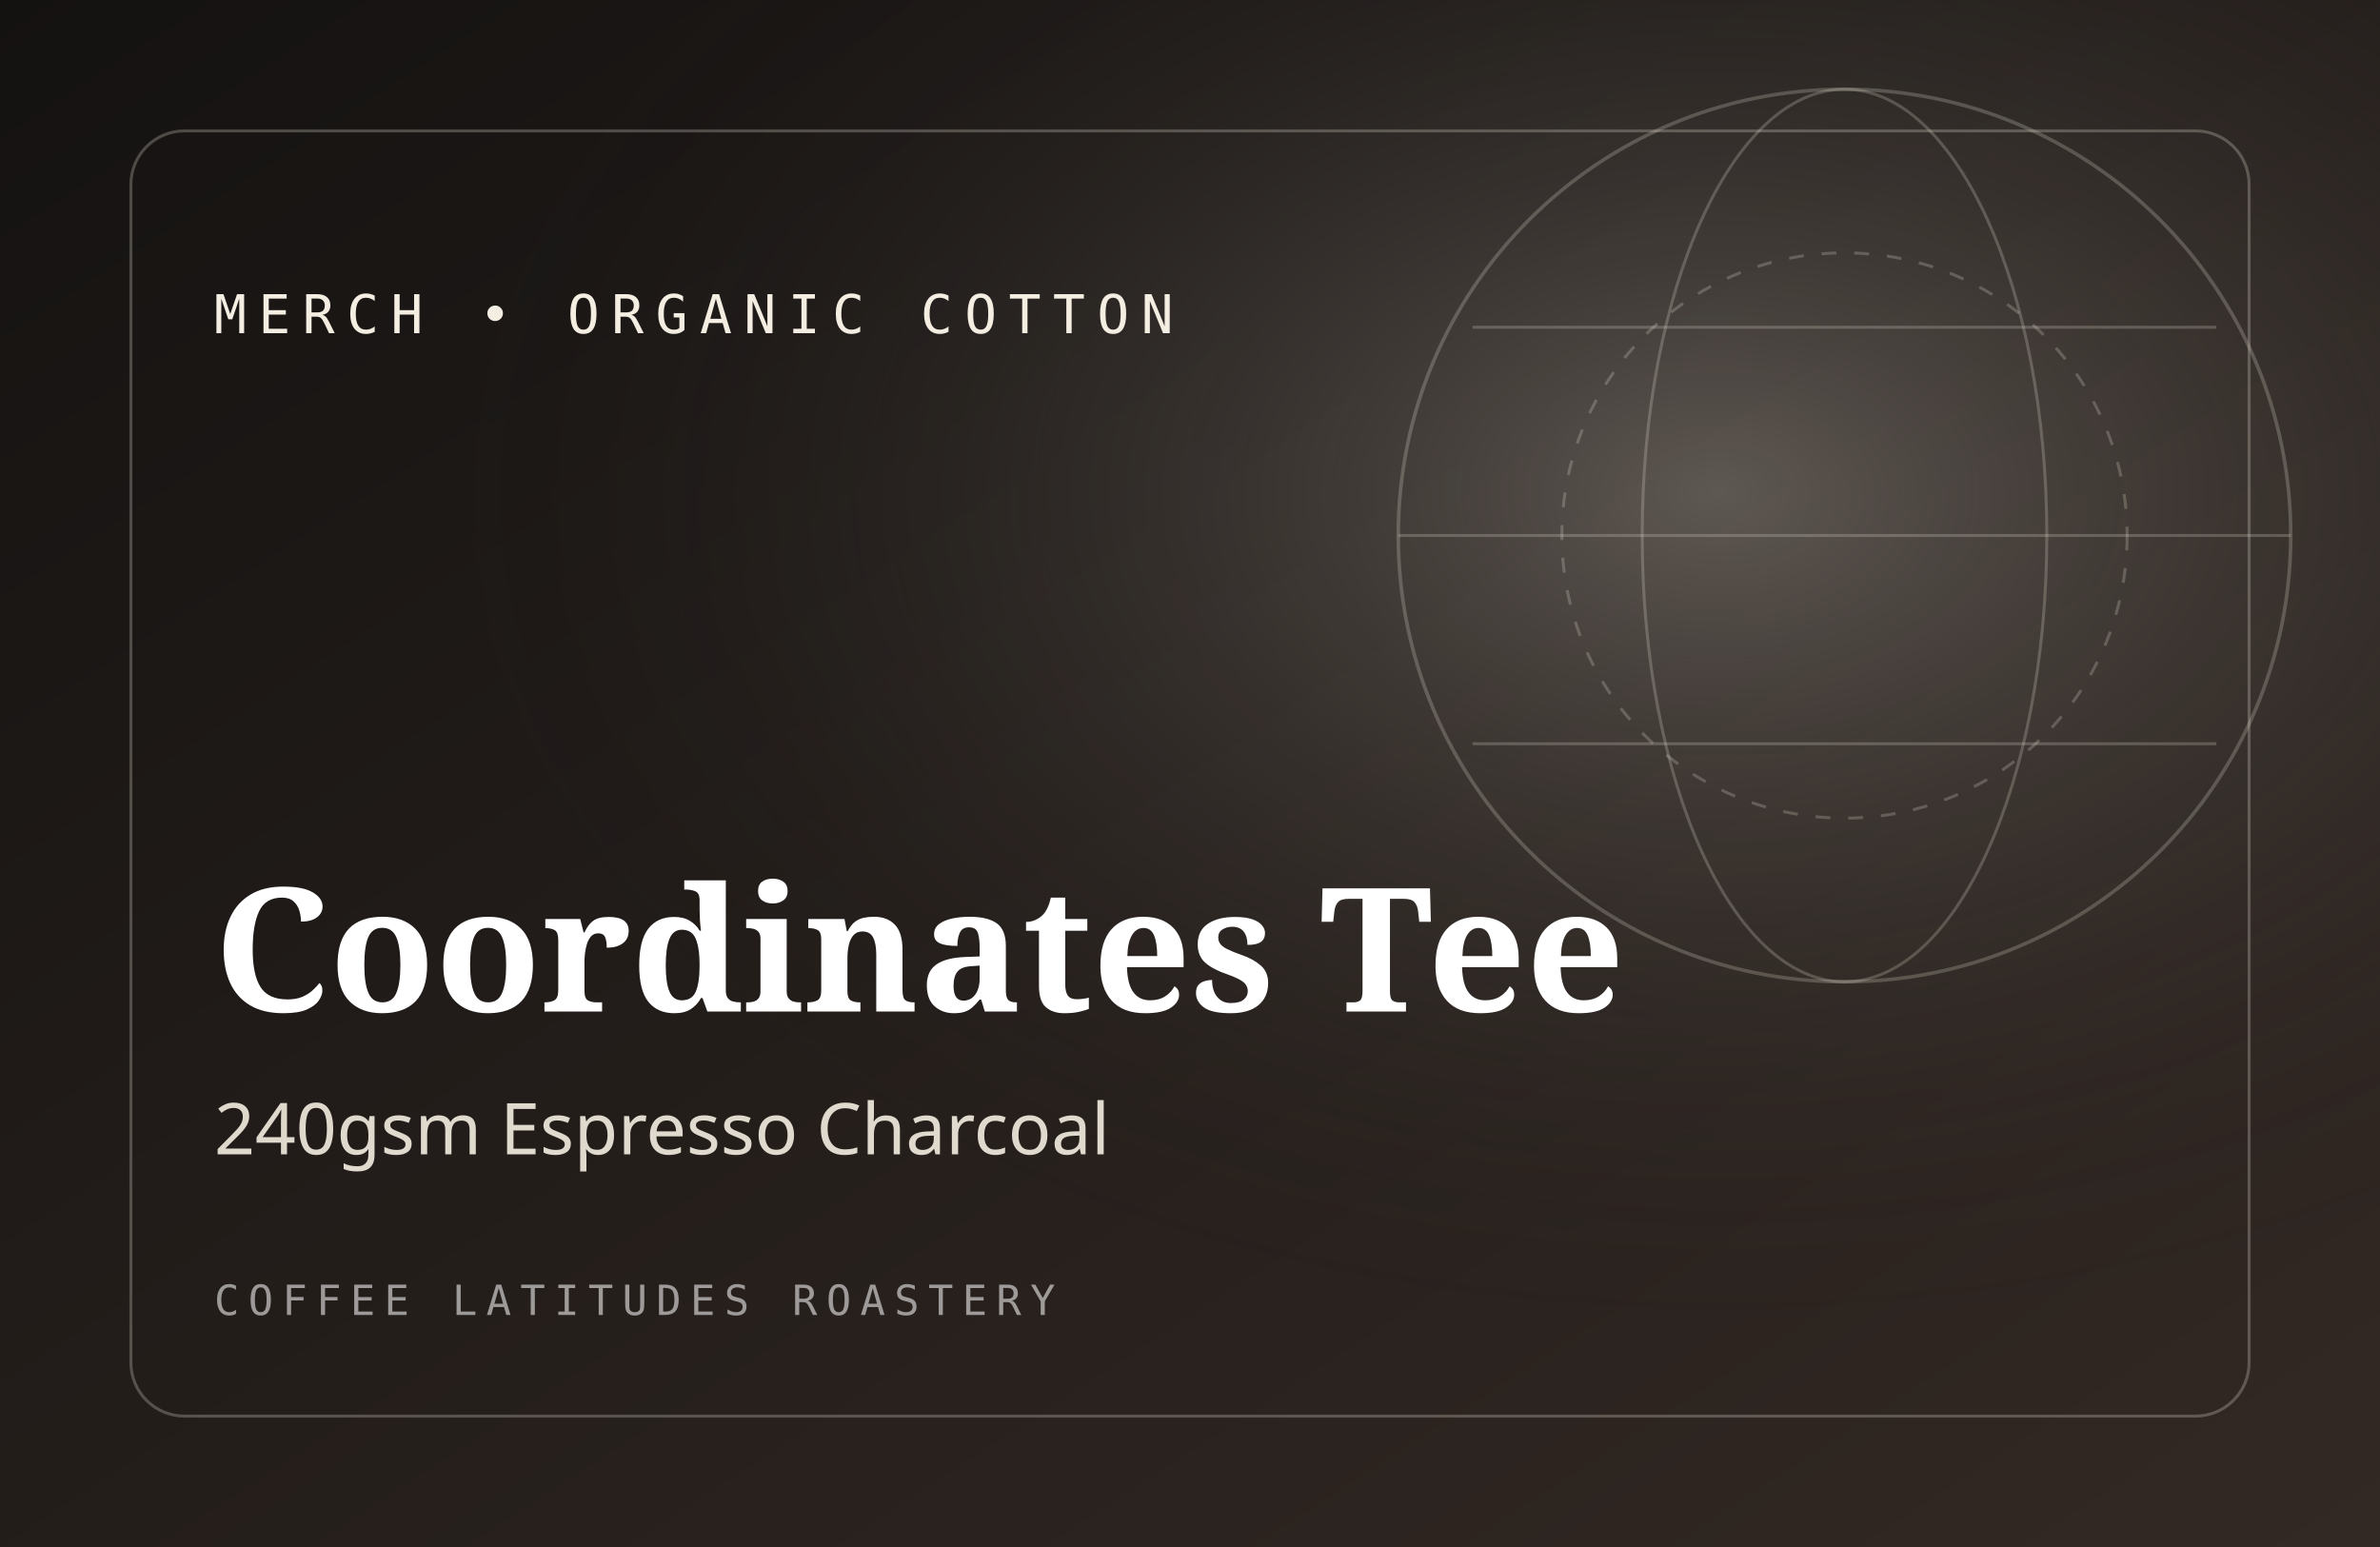
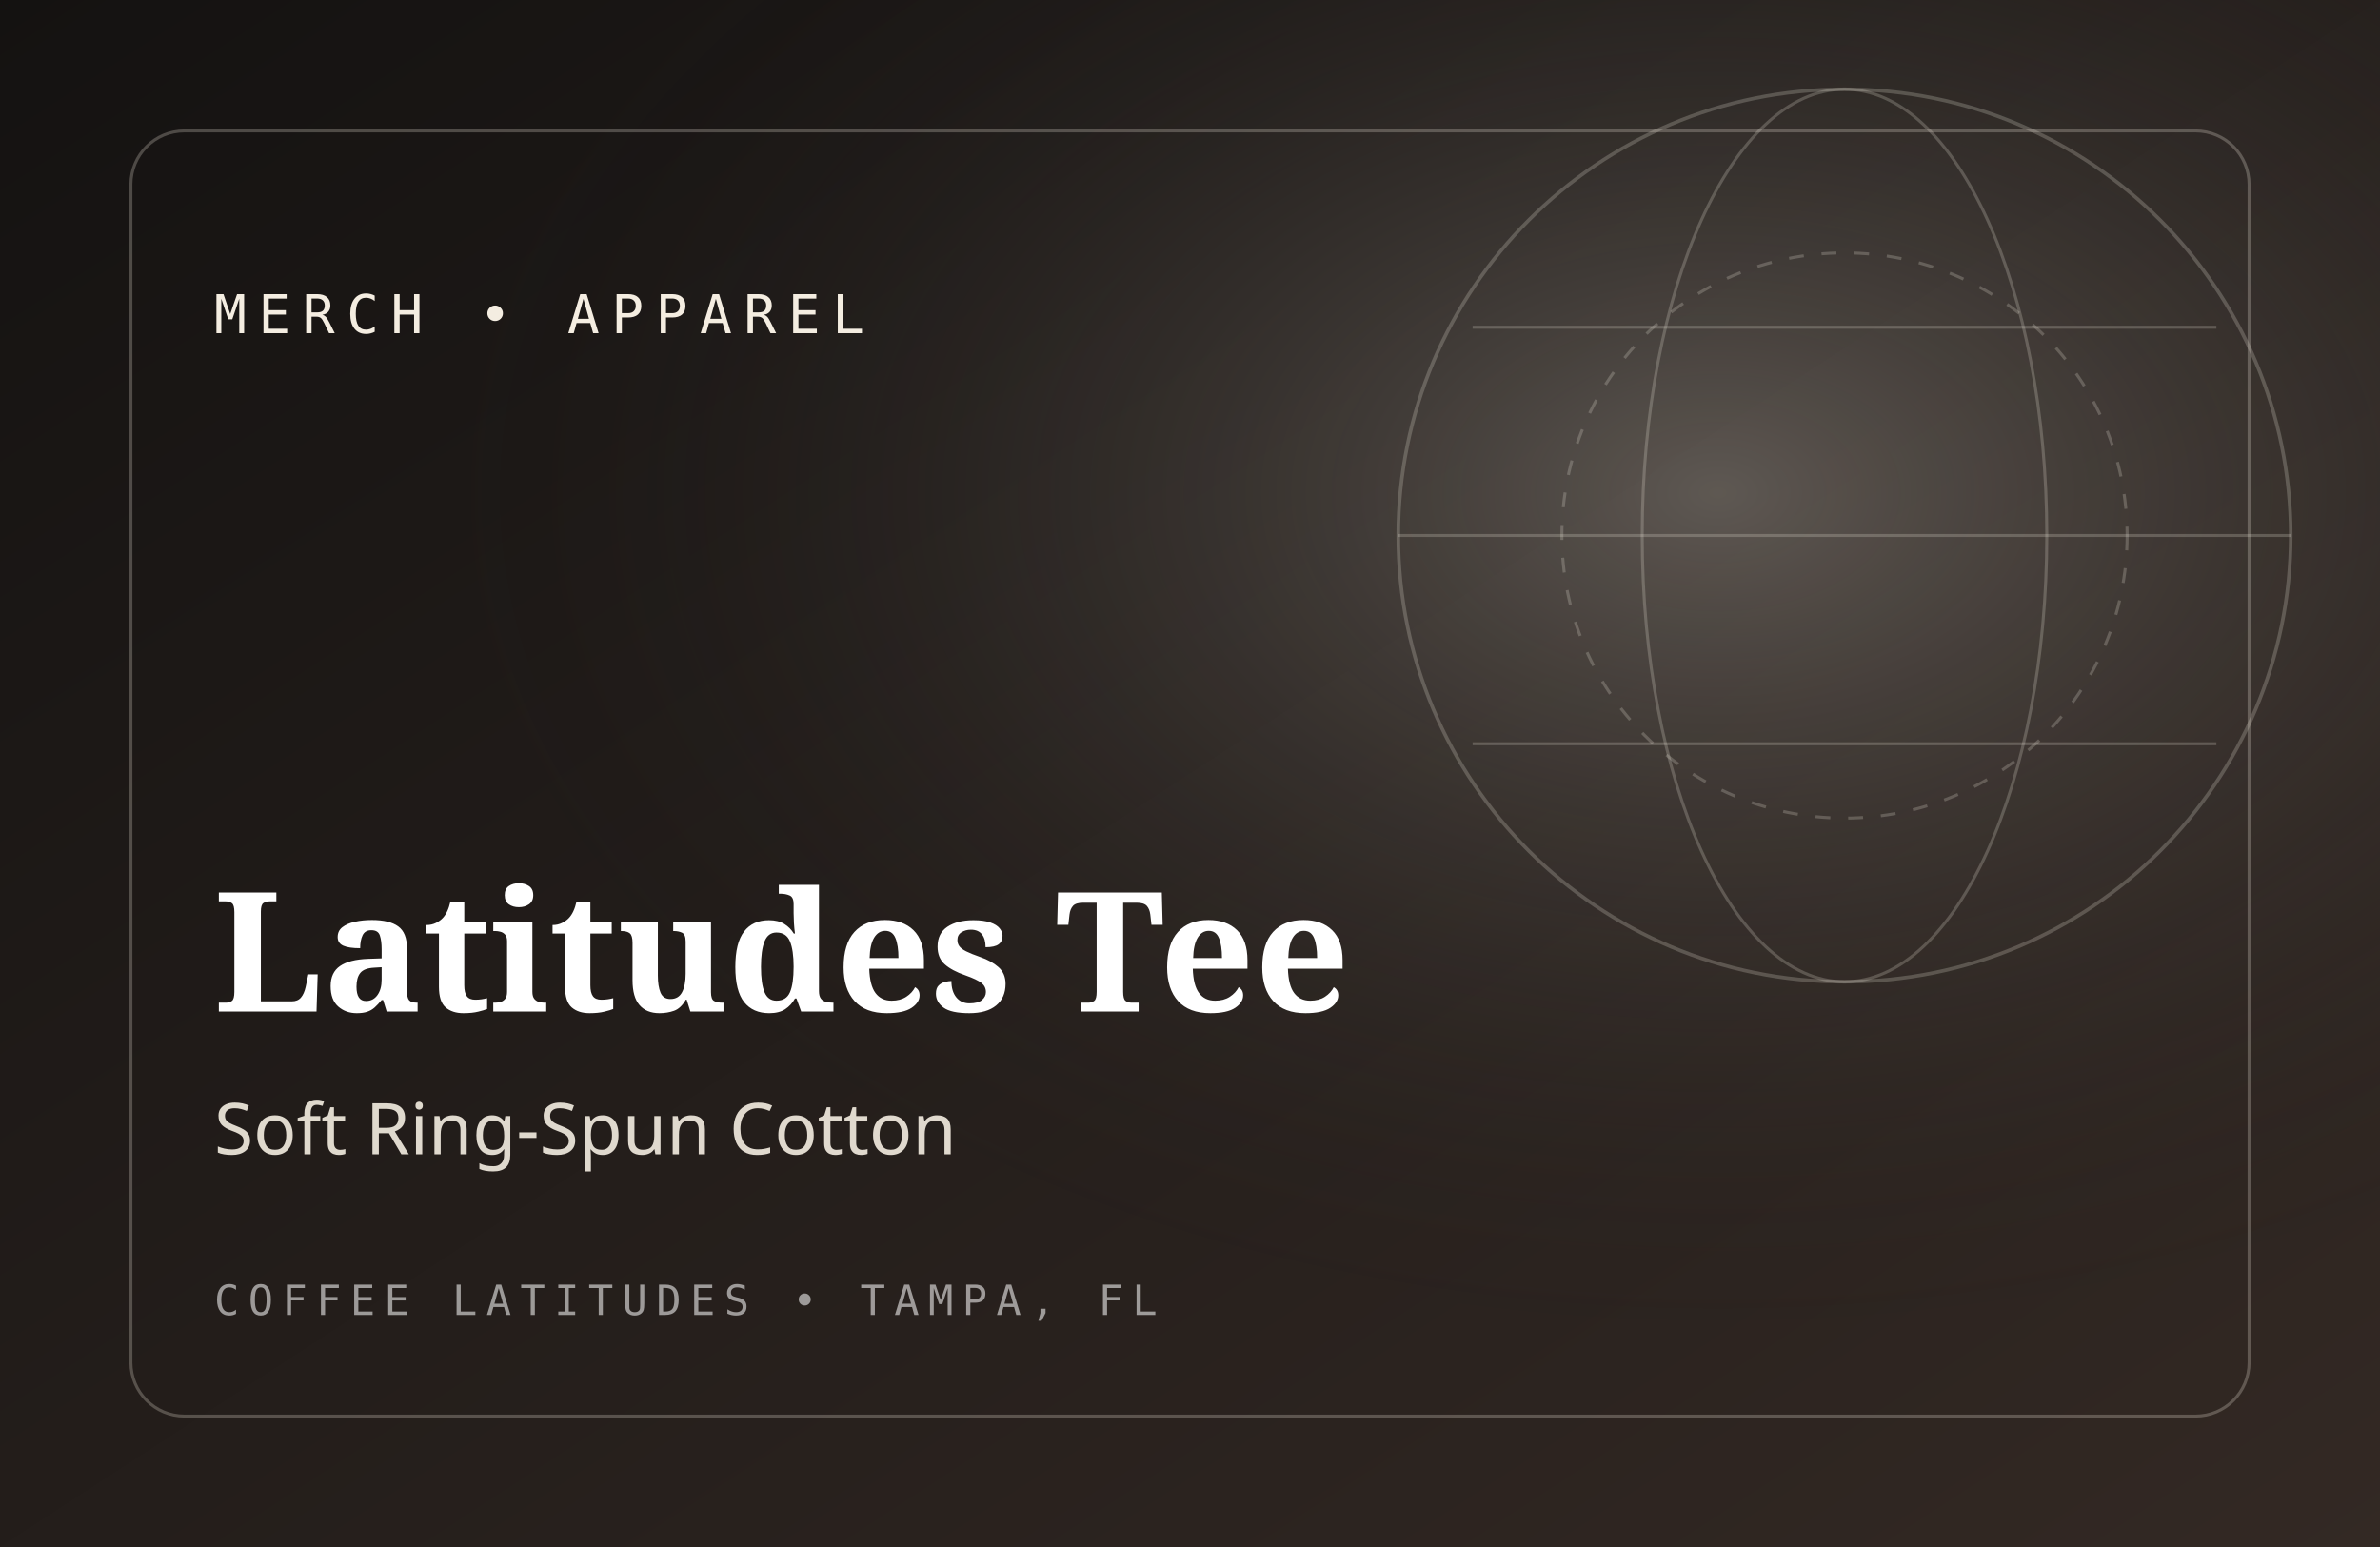
<svg xmlns="http://www.w3.org/2000/svg" viewBox="0 0 800 520" width="800" height="520">
  <defs>
    <linearGradient id="g" x1="0" y1="0" x2="1" y2="1">
      <stop offset="0%" stop-color="#141211" />
      <stop offset="100%" stop-color="#332924" />
    </linearGradient>
    <radialGradient id="glow" cx="72%" cy="32%" r="55%">
      <stop offset="0%" stop-color="#F4EDE1" stop-opacity="0.28" />
      <stop offset="100%" stop-color="#141211" stop-opacity="0" />
    </radialGradient>
  </defs>
  <rect width="800" height="520" fill="url(#g)" />
  <rect width="800" height="520" fill="url(#glow)" />
  <g stroke="#F4EDE1" stroke-opacity="0.22" fill="none">
    <circle cx="620" cy="180" r="150" stroke-width="1.2" />
    <circle cx="620" cy="180" r="95" stroke-width="1" stroke-dasharray="5 6" />
    <ellipse cx="620" cy="180" rx="68" ry="150" stroke-width="1" />
    <path d="M470 180 H770 M495 110 H745 M495 250 H745" stroke-width="1" />
  </g>
  <rect x="44" y="44" width="712" height="432" rx="18" fill="none" stroke="#F4EDE1" stroke-opacity="0.25" stroke-width="1" />
-   <text x="72" y="112" fill="#F4EDE1" font-family="ui-monospace, monospace" font-size="18" letter-spacing="4">MERCH • ORGANIC COTTON</text>
-   <text x="72" y="340" fill="#FFFFFF" font-family="Georgia, serif" font-size="58" font-weight="600">Coordinates Tee</text>
-   <text x="72" y="388" fill="#F4EDE1" font-family="system-ui, sans-serif" font-size="24" opacity="0.9">240gsm Espresso Charcoal</text>
-   <text x="72" y="442" fill="#FFFFFF" opacity="0.55" font-family="ui-monospace, monospace" font-size="14" letter-spacing="3">COFFEE LATITUDES ROASTERY</text>
+   <text x="72" y="112" fill="#F4EDE1" font-family="ui-monospace, monospace" font-size="18" letter-spacing="4">MERCH • APPAREL</text>
+   <text x="72" y="340" fill="#FFFFFF" font-family="Georgia, serif" font-size="56" font-weight="600">Latitudes Tee</text>
+   <text x="72" y="388" fill="#F4EDE1" font-family="system-ui, sans-serif" font-size="24" opacity="0.9">Soft Ring-Spun Cotton</text>
+   <text x="72" y="442" fill="#FFFFFF" opacity="0.55" font-family="ui-monospace, monospace" font-size="14" letter-spacing="3">COFFEE LATITUDES • TAMPA, FL</text>
</svg>
